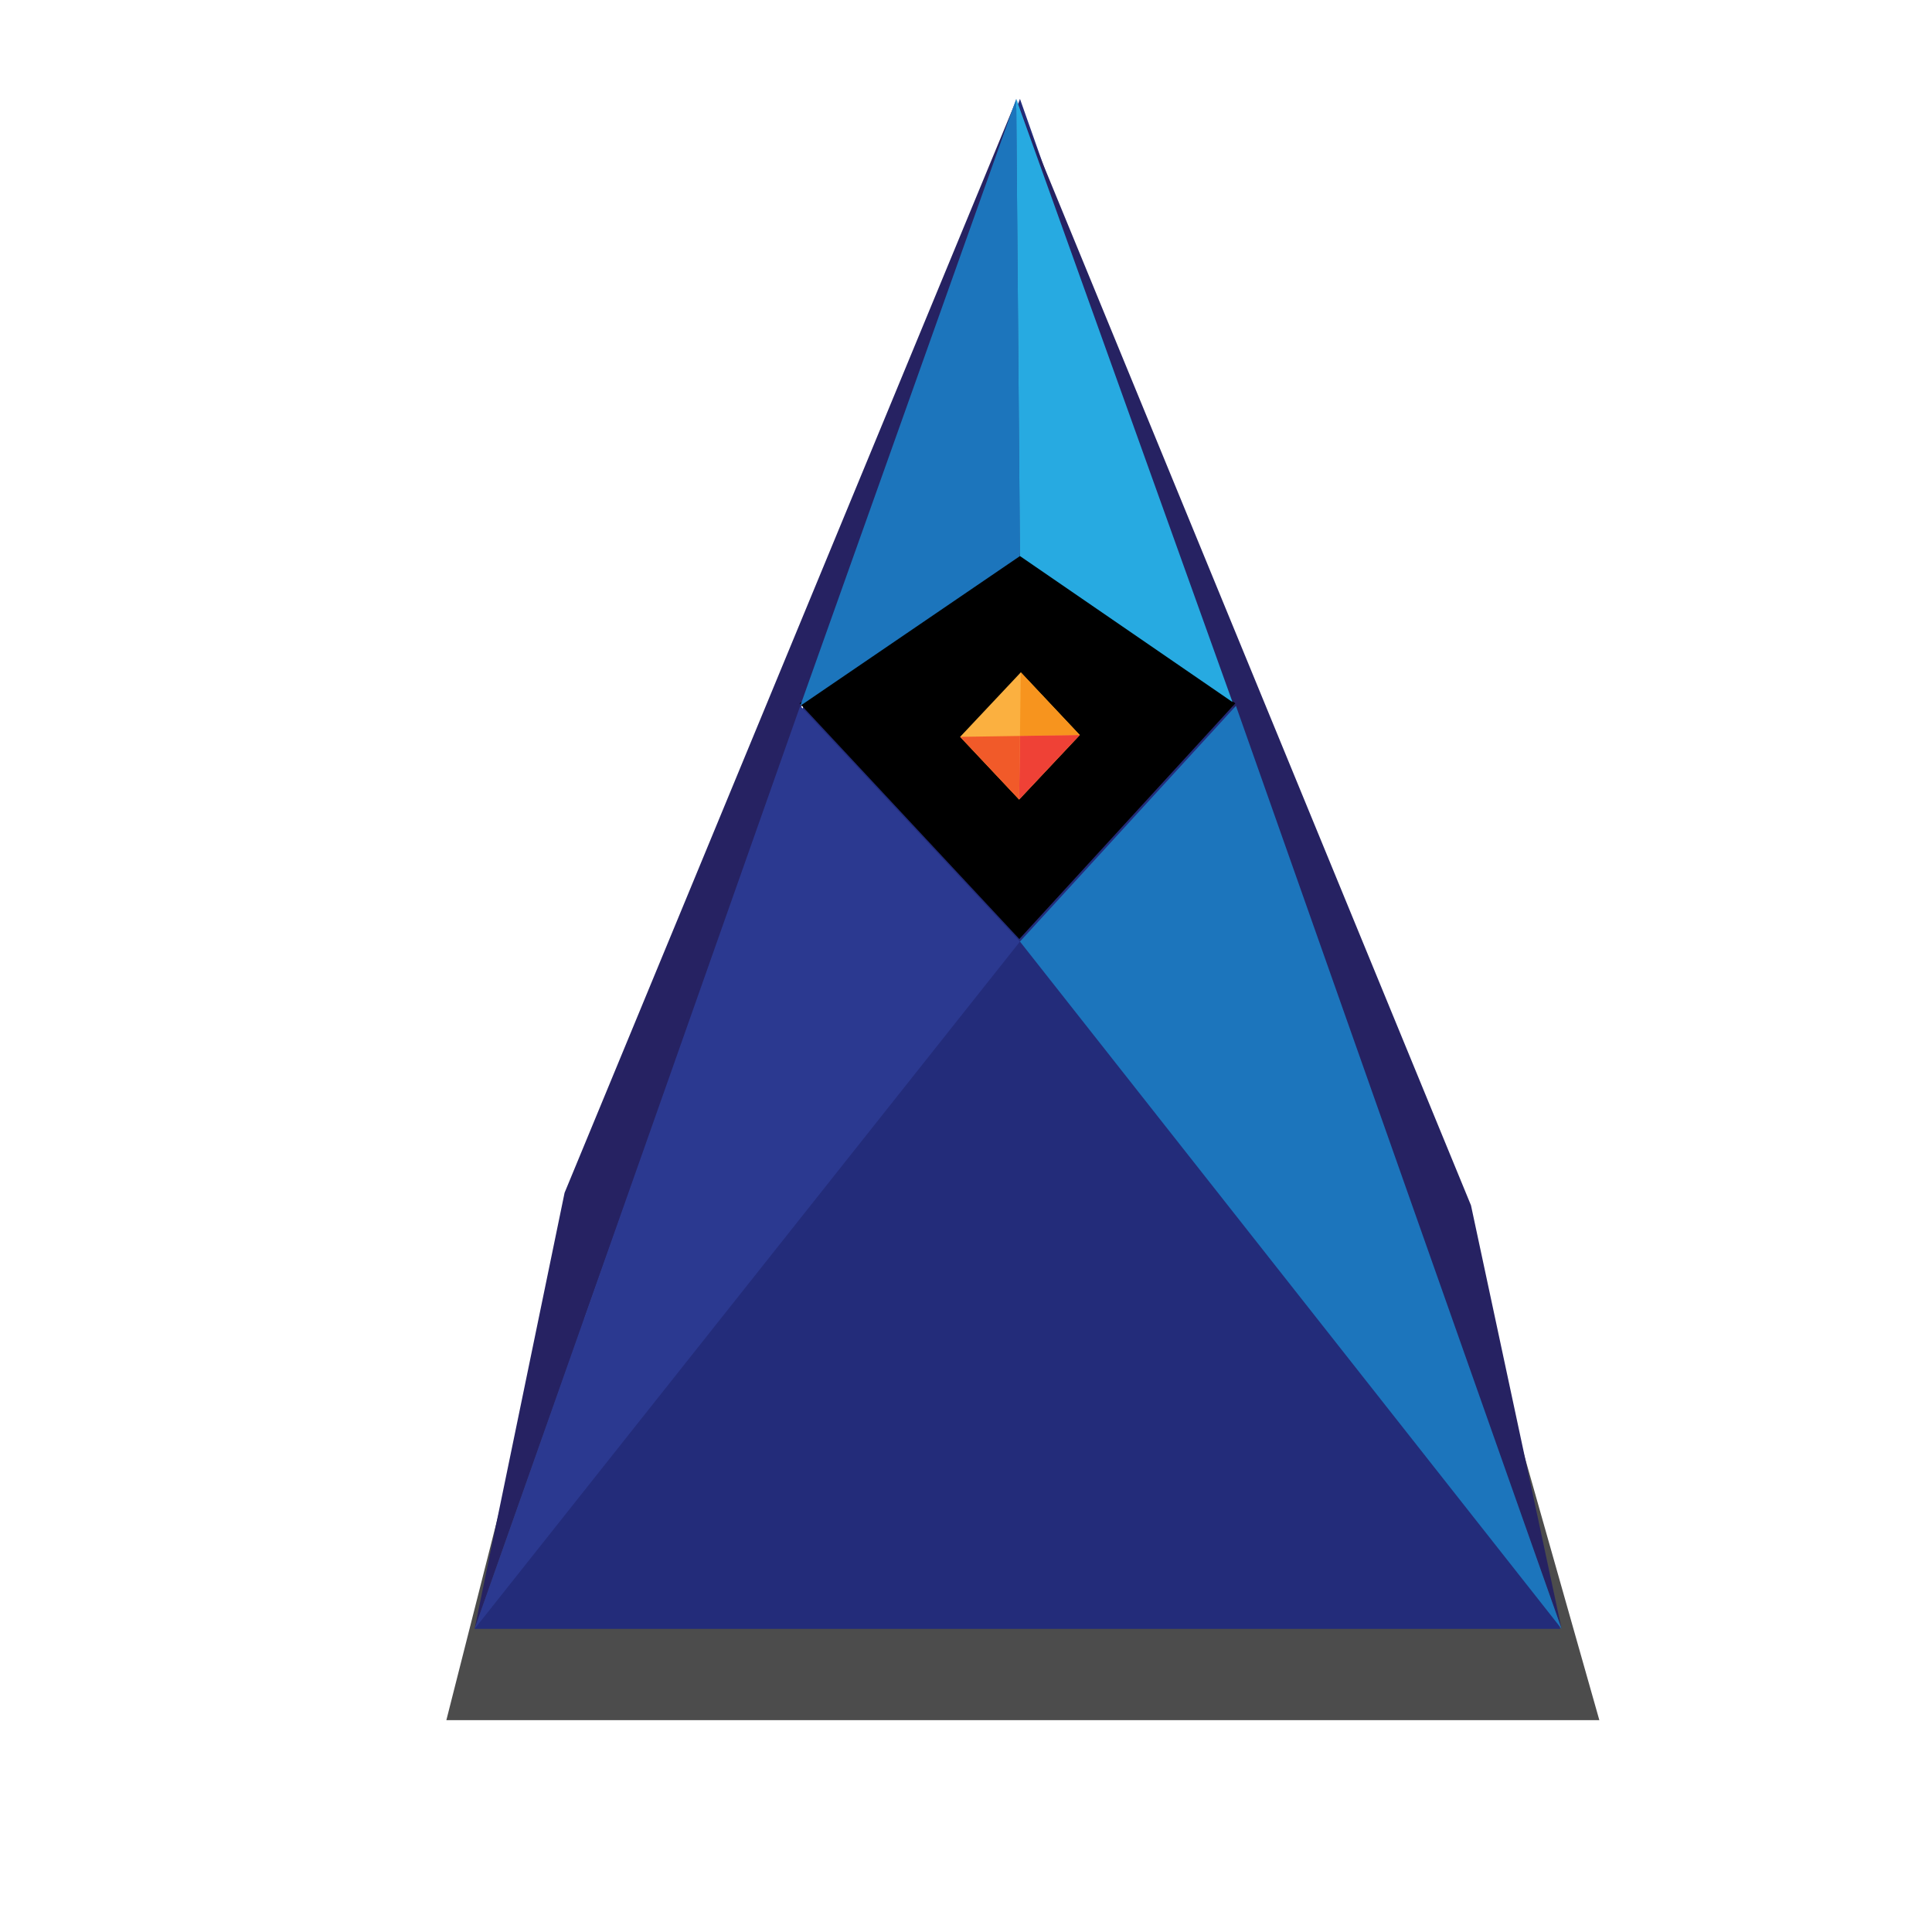
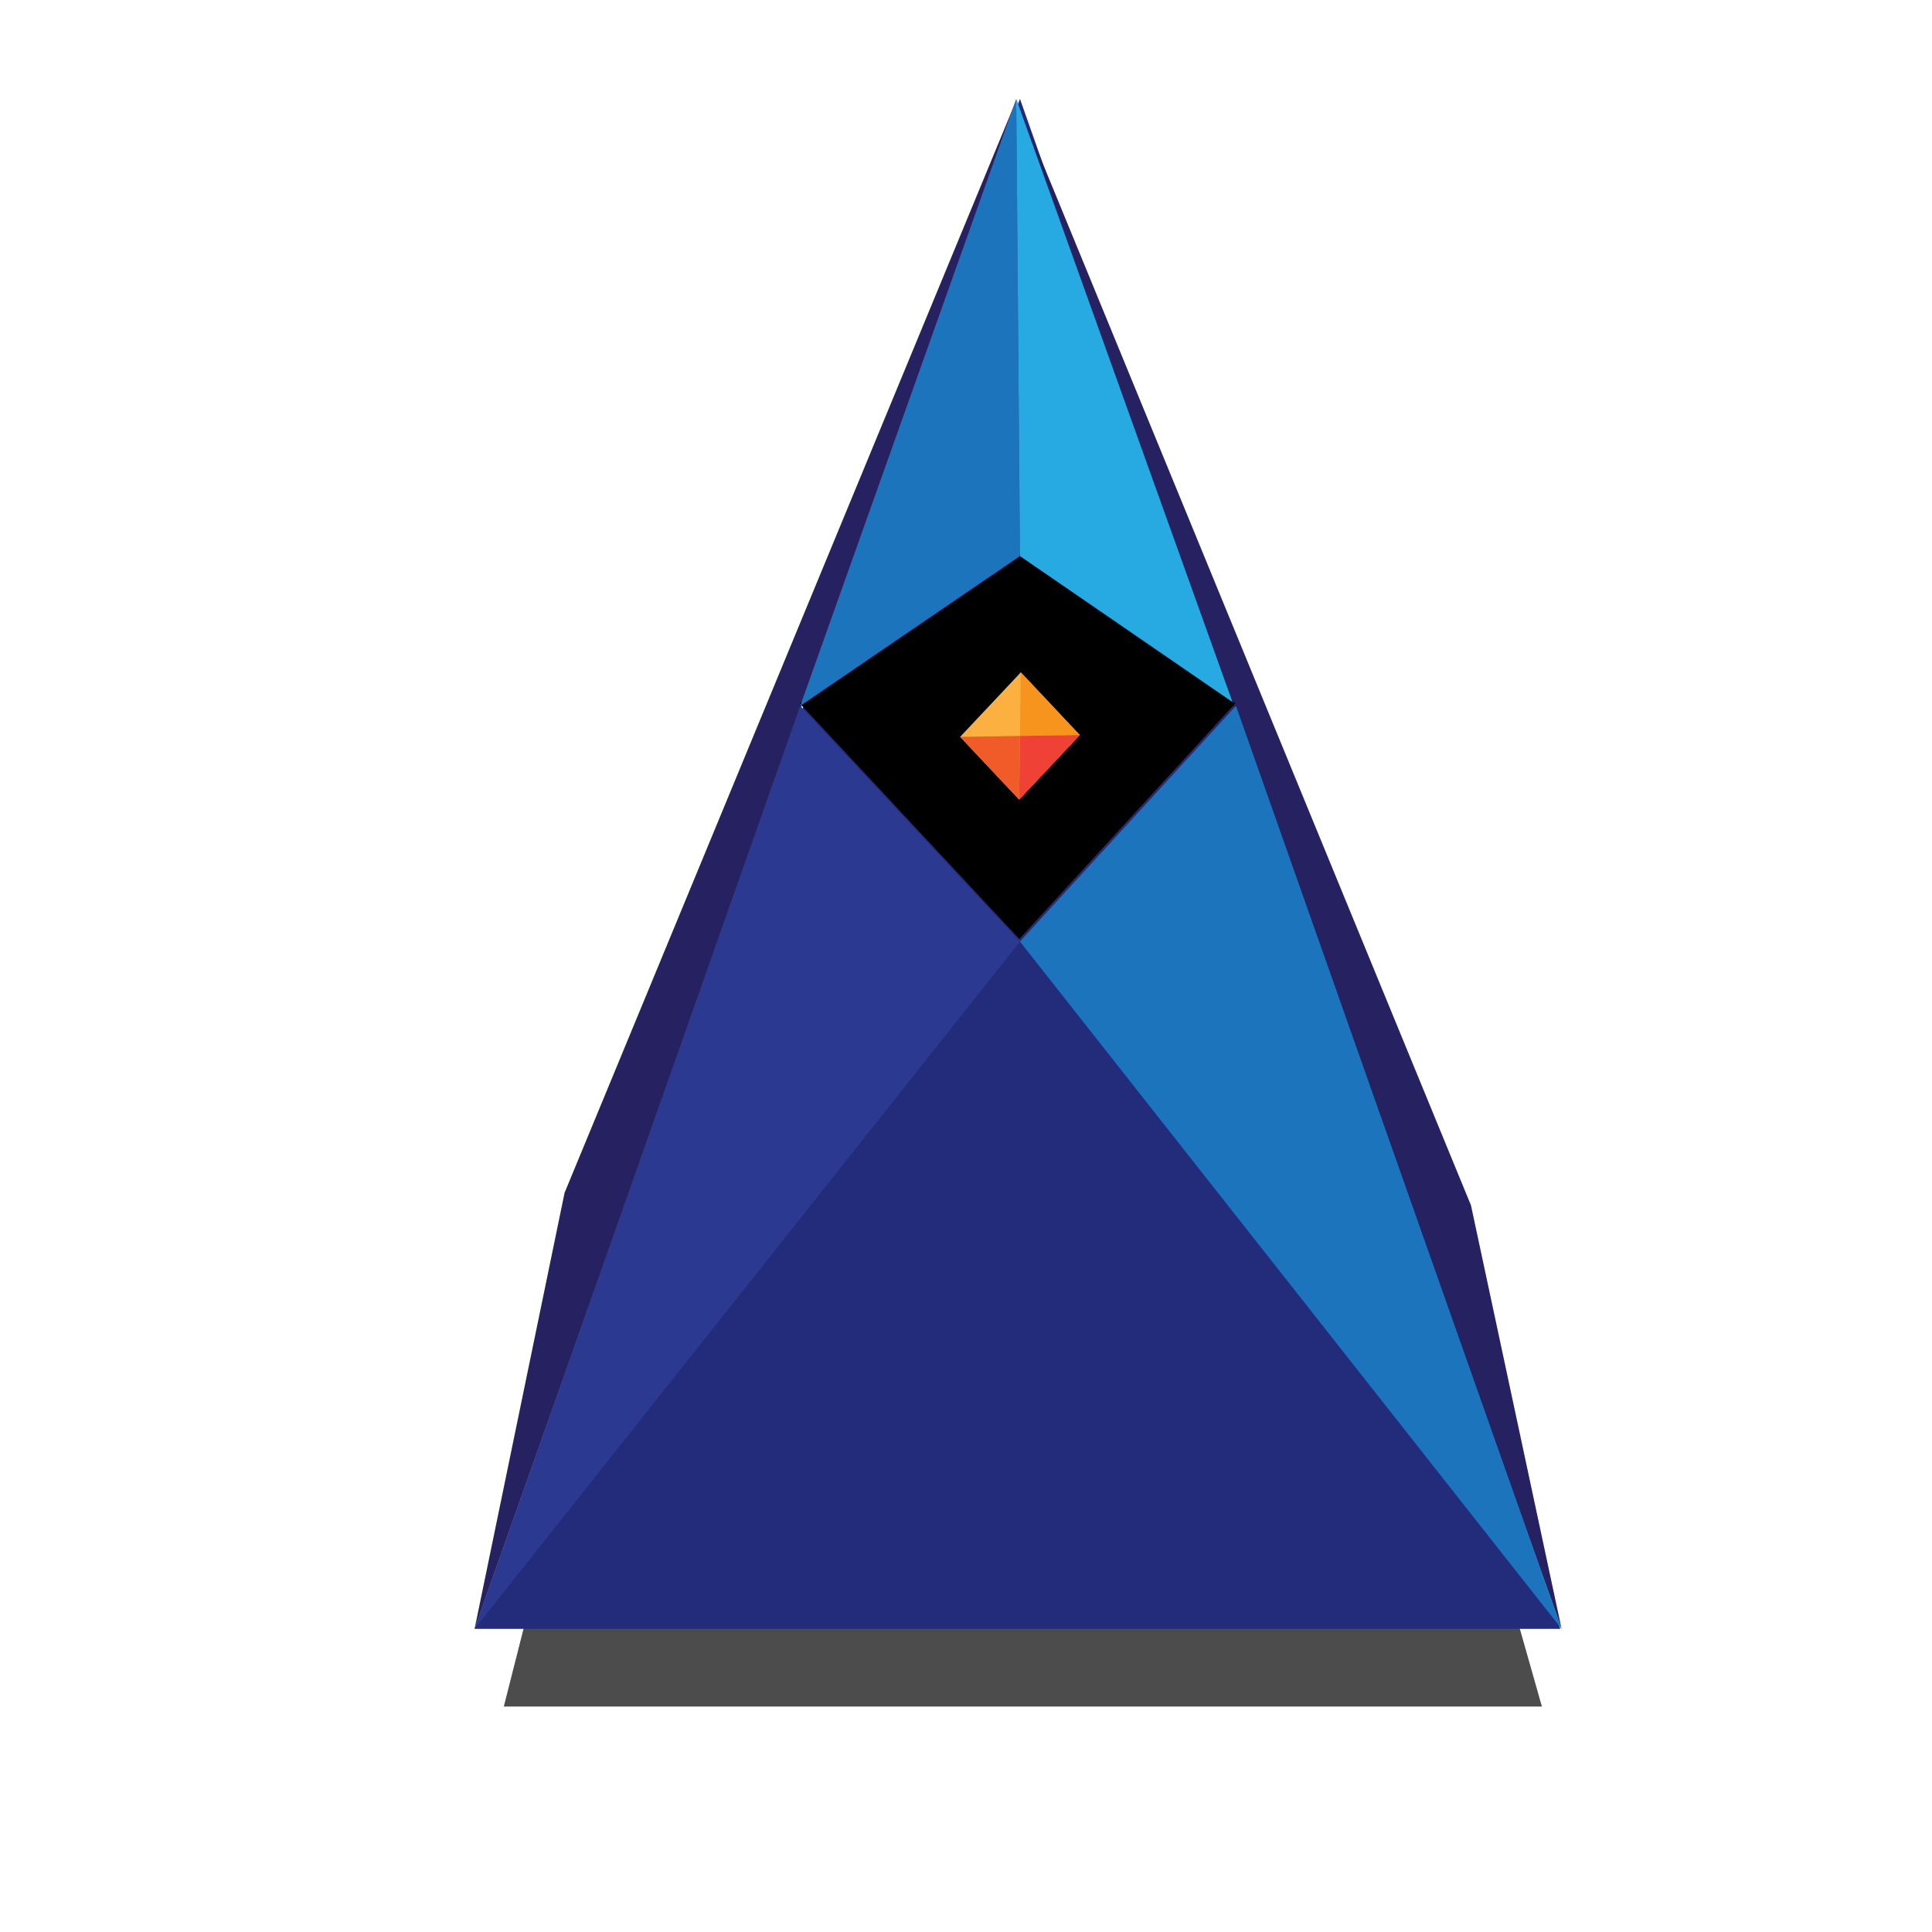
<svg xmlns="http://www.w3.org/2000/svg" version="1.1" id="Layer_1" x="0px" y="0px" width="612px" height="612px" viewBox="0 0 612 612" enable-background="new 0 0 612 612" xml:space="preserve">
-   <polygon opacity="0.7" stroke="#000000" stroke-miterlimit="10" points="174.037,418.273 470.198,418.273 505.964,544.393   142.036,544.393 " />
+   <polygon opacity="0.7" stroke="#000000" stroke-miterlimit="10" points="189.033,426.579 455.578,426.579 487.768,540.087   160.232,540.087 " />
  <g>
    <polygon fill="#232C7A" points="323.094,31.312 150.333,515.979 494.27,515.979  " />
    <polygon fill="#262262" points="150.333,515.978 178.844,377.828 322.094,31.311  " />
    <polygon fill="#262262" points="494.666,515.978 465.967,381.828 321.906,31.312  " />
    <polygon fill="#2B3990" points="150.333,515.978 323.094,298.259 253.49,223.593  " />
    <polygon fill="#1C75BC" points="391.51,223.593 323.094,298.259 494.666,515.978  " />
    <polygon points="322.896,297.456 253.292,222.79 322.896,175.34 391.312,222.79  " />
    <polygon fill="#1C75BC" points="321.906,31.312 323.094,176.144 253.49,223.593  " />
    <polygon fill="#27AAE1" points="390.419,222.393 323.094,176.144 321.906,31.312  " />
    <g>
      <polygon fill="#FBB040" points="342.047,232.843 322.828,253.274 304.141,233.411 323.361,212.979   " />
      <polygon fill="#F7941E" points="323.095,233.126 323.361,212.979 342.047,232.843   " />
      <polygon fill="#F15A29" points="322.828,253.274 323.095,233.126 304.141,233.411   " />
      <polygon fill="#EF4136" points="342.047,232.843 323.095,233.126 322.828,253.274   " />
    </g>
  </g>
</svg>
